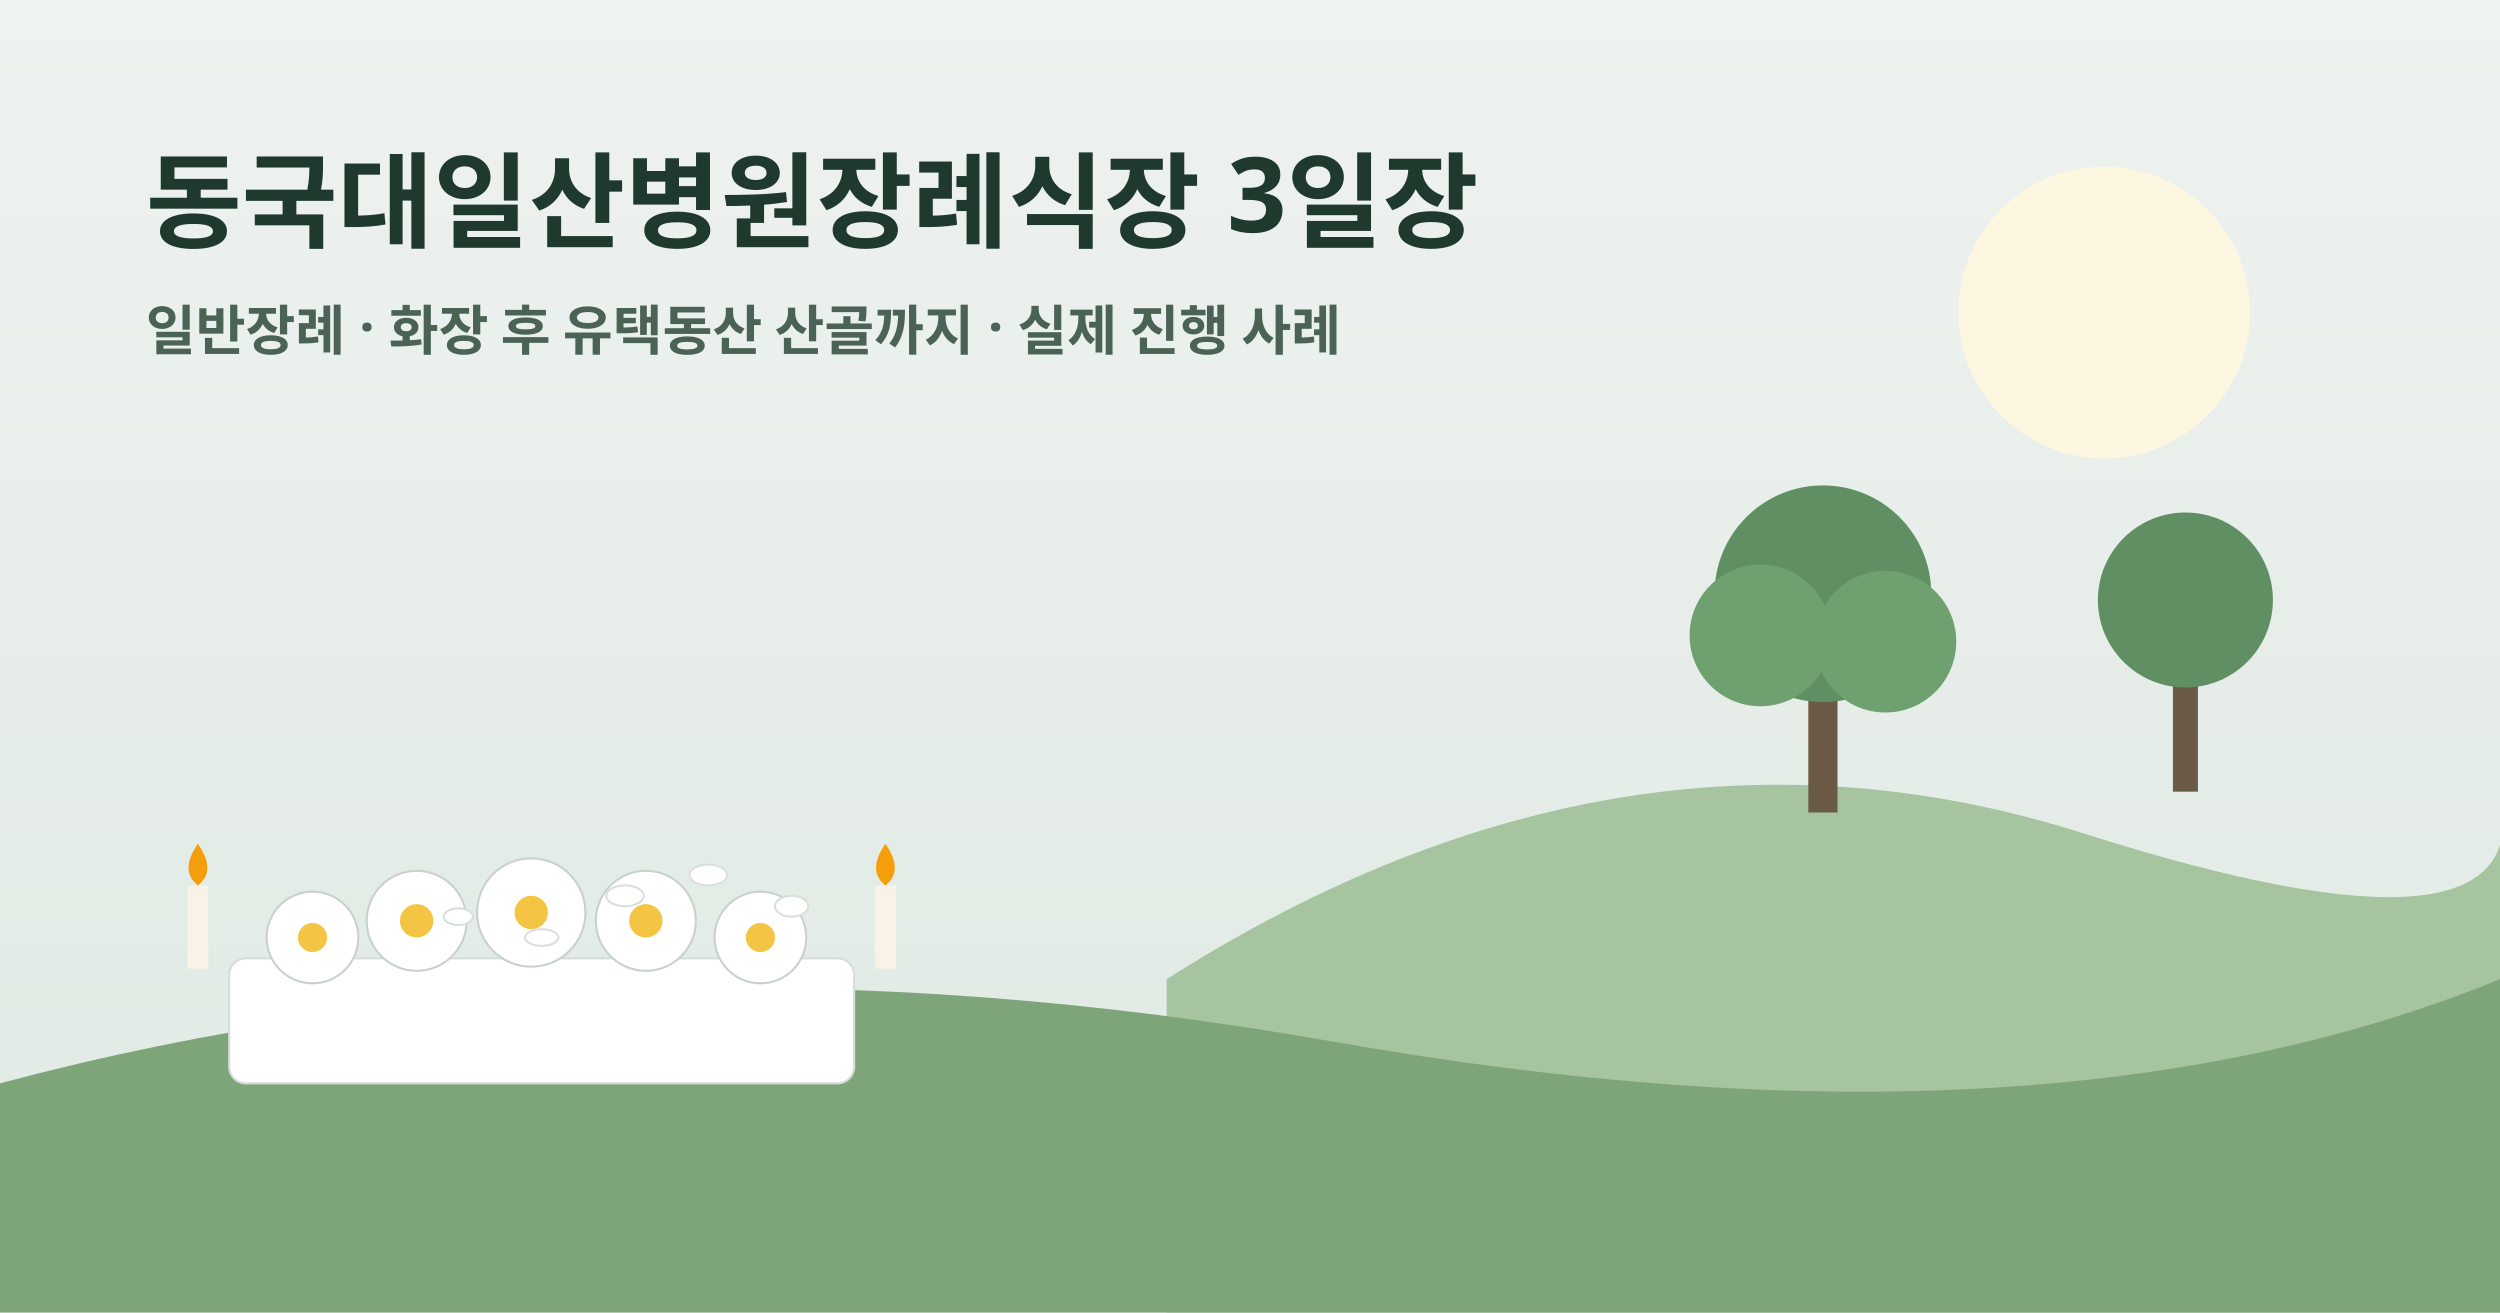
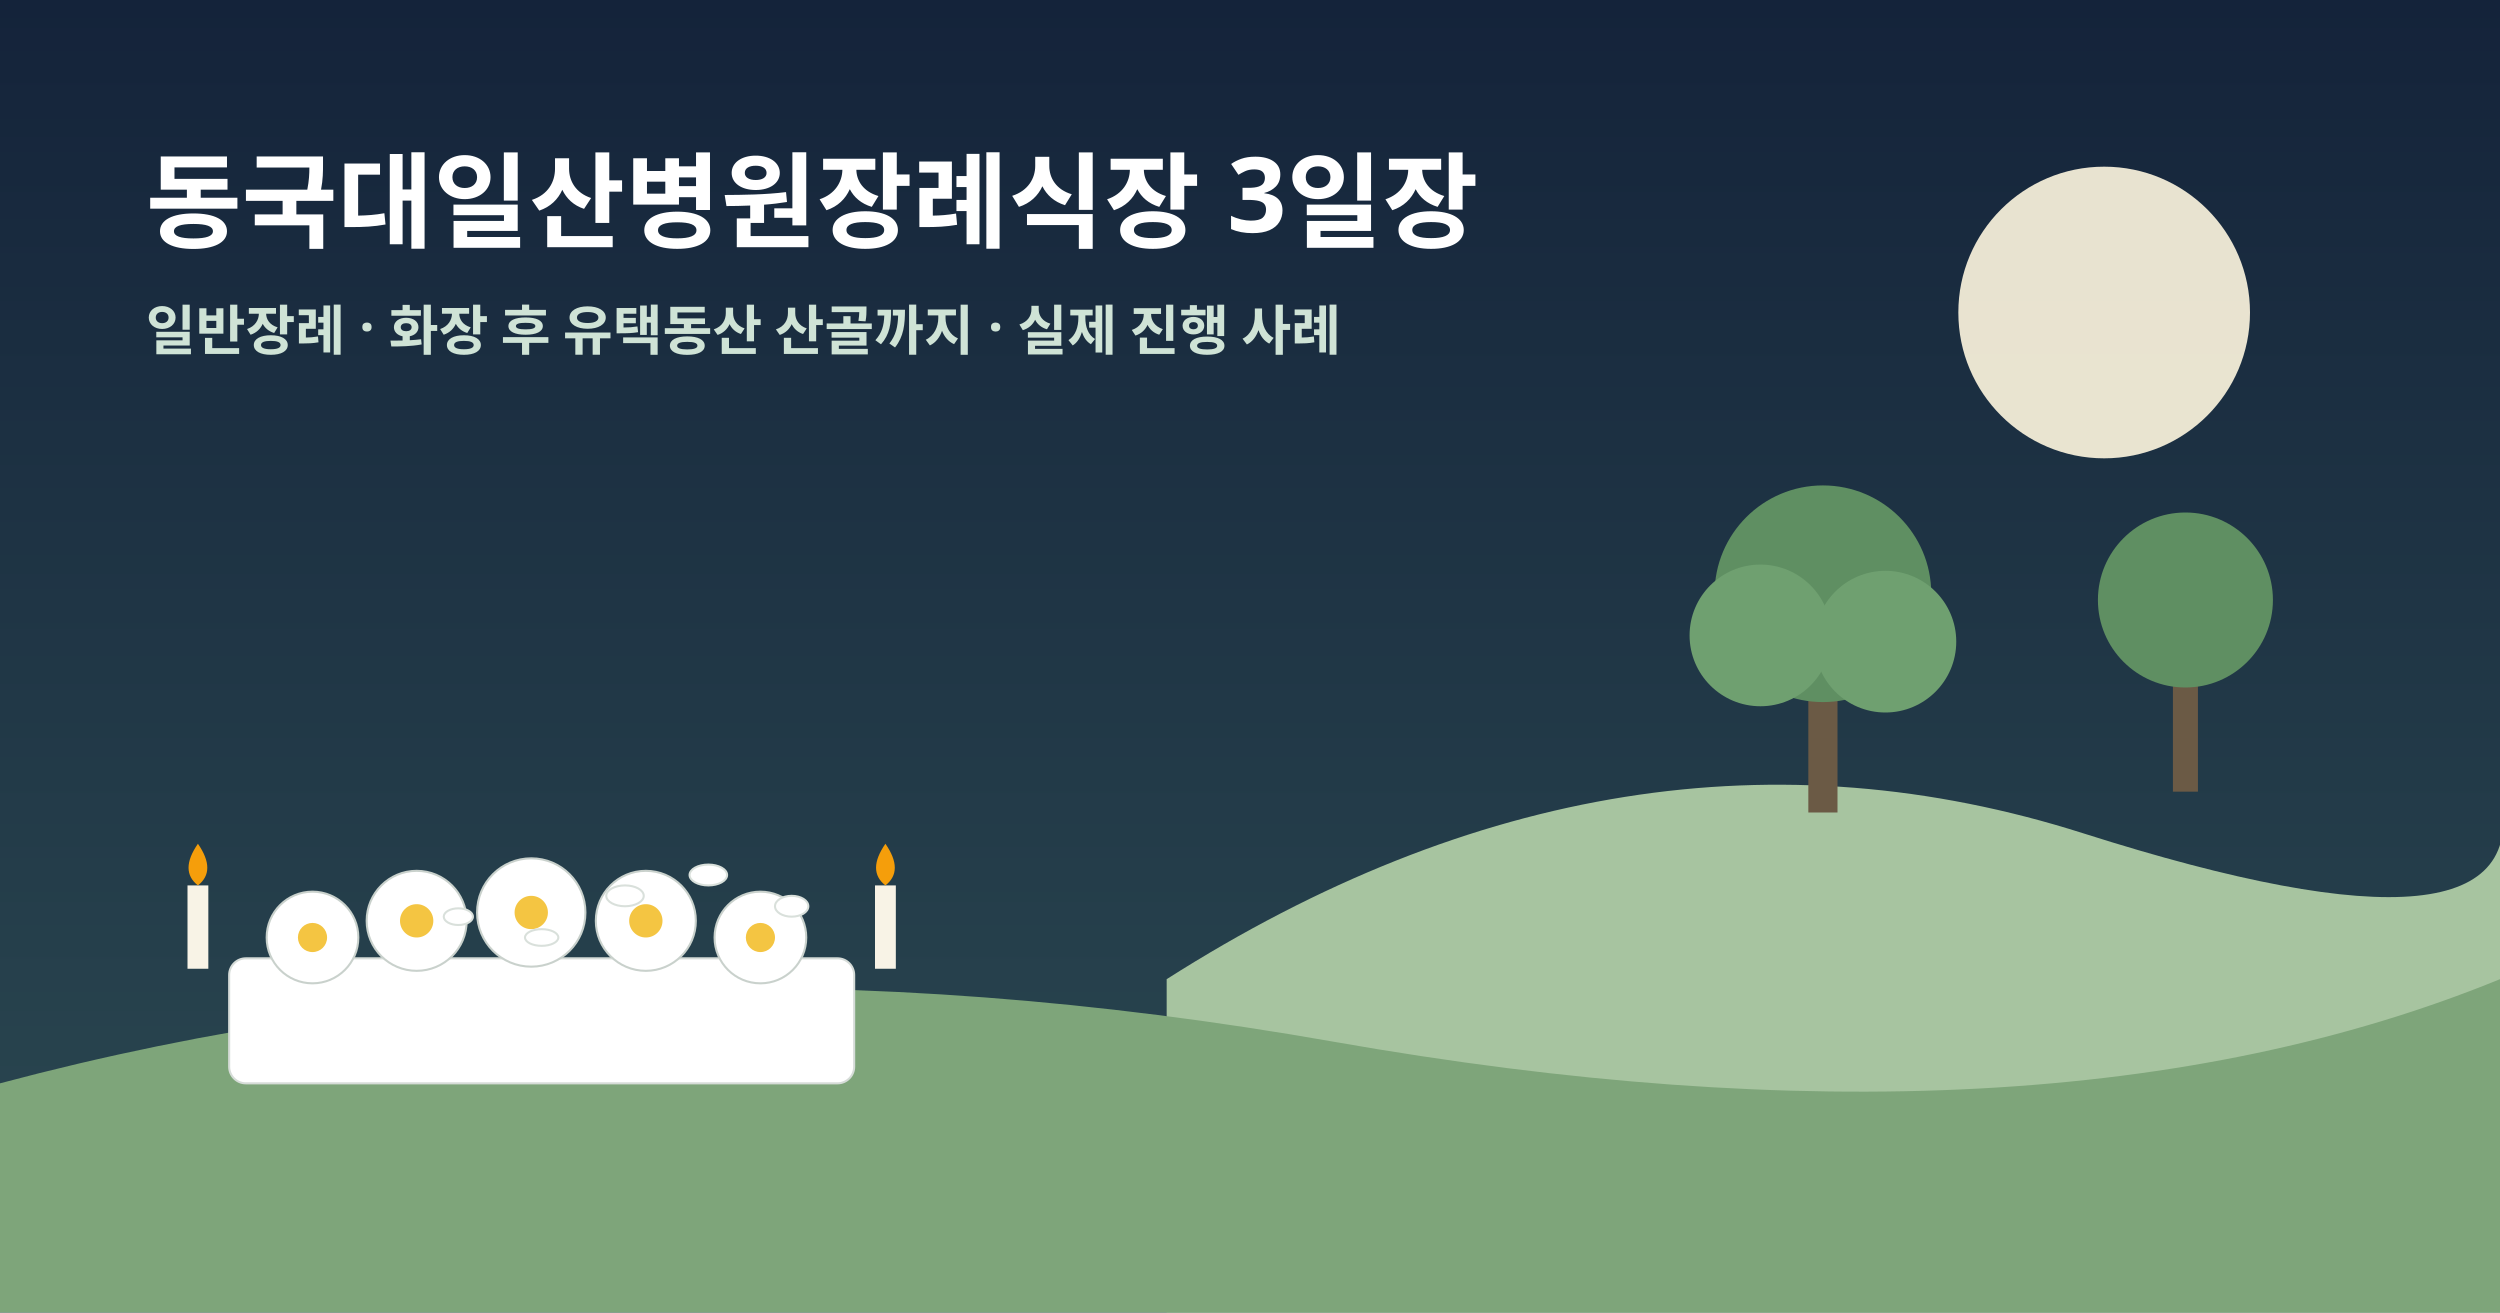
<svg xmlns="http://www.w3.org/2000/svg" viewBox="0 0 1200 630" role="img" aria-label="국화 꽃잎이 바람에 실려 숲 언덕으로 날아가는 자연장 분위기의 그림">
  <style>
  .t{font-family:'Noto Sans KR','Apple SD Gothic Neo','Malgun Gothic',sans-serif}
  @keyframes drift{0%{transform:translate(0,0) rotate(0);opacity:0}15%{opacity:1}100%{transform:translate(520px,-120px) rotate(220deg);opacity:0}}
  @keyframes sway{0%,100%{transform:rotate(-2deg)}50%{transform:rotate(2deg)}}
  @keyframes flick{0%,100%{transform:scaleY(1)}50%{transform:scaleY(.86)}}
  .p{transform-box:fill-box;transform-origin:center;animation:drift 8s linear infinite}
  .p2{animation-delay:1.6s}.p3{animation-delay:3.2s}.p4{animation-delay:4.8s}.p5{animation-delay:6.4s}
  .tree{transform-box:fill-box;transform-origin:bottom center;animation:sway 5s ease-in-out infinite}
  .fl{transform-box:fill-box;transform-origin:bottom center;animation:flick 1.4s ease-in-out infinite}
  @media (prefers-reduced-motion:reduce){*{animation:none!important}.p{opacity:.8}}
</style>
  <defs>
    <linearGradient id="sky" x1="0" y1="0" x2="0" y2="1">
-       <stop offset="0" stop-color="#eef2f0" />
-       <stop offset="1" stop-color="#dfe9e2" />
+       <stop offset="0" stop-color="#14233a" />
+       <stop offset="1" stop-color="#2c4a52" />
    </linearGradient>
  </defs>
  <rect width="1200" height="630" fill="url(#sky)" />
  <circle cx="1010" cy="150" r="70" fill="#fff7e0" opacity=".9" />
  <path d="M560 470 Q780 330 1000 400 T1200 380 V630 H560 Z" fill="#a7c4a0" />
  <path d="M0 520 Q300 440 640 500 T1200 470 V630 H0 Z" fill="#7ea57a" />
  <g class="tree">
    <rect x="868" y="300" width="14" height="90" fill="#6b5a45" />
    <circle cx="875" cy="285" r="52" fill="#5f8f62" />
    <circle cx="845" cy="305" r="34" fill="#6fa070" />
    <circle cx="905" cy="308" r="34" fill="#6fa070" />
  </g>
  <g class="tree">
    <rect x="1043" y="300" width="12" height="80" fill="#6b5a45" />
    <circle cx="1049" cy="288" r="42" fill="#5f8f62" />
  </g>
  <g transform="translate(110 420)">
    <rect x="0" y="40" width="300" height="60" rx="8" fill="#fff" stroke="#d6dcd8" />
    <g fill="#fff" stroke="#c9d1cc">
      <circle cx="40" cy="30" r="22" />
      <circle cx="90" cy="22" r="24" />
      <circle cx="145" cy="18" r="26" />
      <circle cx="200" cy="22" r="24" />
      <circle cx="255" cy="30" r="22" />
    </g>
    <g fill="#f4c542">
      <circle cx="40" cy="30" r="7" />
      <circle cx="90" cy="22" r="8" />
      <circle cx="145" cy="18" r="8" />
      <circle cx="200" cy="22" r="8" />
      <circle cx="255" cy="30" r="7" />
    </g>
    <rect x="-20" y="5" width="10" height="40" fill="#f8f3e6" />
    <path class="fl" d="M-15 -15 Q-6 -2 -15 5 Q-24 -2 -15 -15Z" fill="#f59e0b" />
    <rect x="310" y="5" width="10" height="40" fill="#f8f3e6" />
    <path class="fl" d="M315 -15 Q324 -2 315 5 Q306 -2 315 -15Z" fill="#f59e0b" />
  </g>
  <g fill="#ffffff" stroke="#d9e0db">
    <ellipse class="p" cx="300" cy="430" rx="9" ry="5" />
    <ellipse class="p p2" cx="260" cy="450" rx="8" ry="4" />
    <ellipse class="p p3" cx="340" cy="420" rx="9" ry="5" />
    <ellipse class="p p4" cx="220" cy="440" rx="7" ry="4" />
    <ellipse class="p p5" cx="380" cy="435" rx="8" ry="5" />
  </g>
-   <text x="70" y="115" class="t" font-size="50" font-weight="900" fill="#1f3a2c">동국대일산병원장례식장 3일장</text>
-   <text x="70" y="168" class="t" font-size="26" font-weight="700" fill="#4b6355">일반장례 · 화장 후 유택동산 산골까지 · 실제 진행 사례</text>
+   <text x="70" y="115" class="t" font-size="50" font-weight="900" fill="#ffffff">동국대일산병원장례식장 3일장</text>
+   <text x="70" y="168" class="t" font-size="26" font-weight="700" fill="#cfe3d6">일반장례 · 화장 후 유택동산 산골까지 · 실제 진행 사례</text>
</svg>
